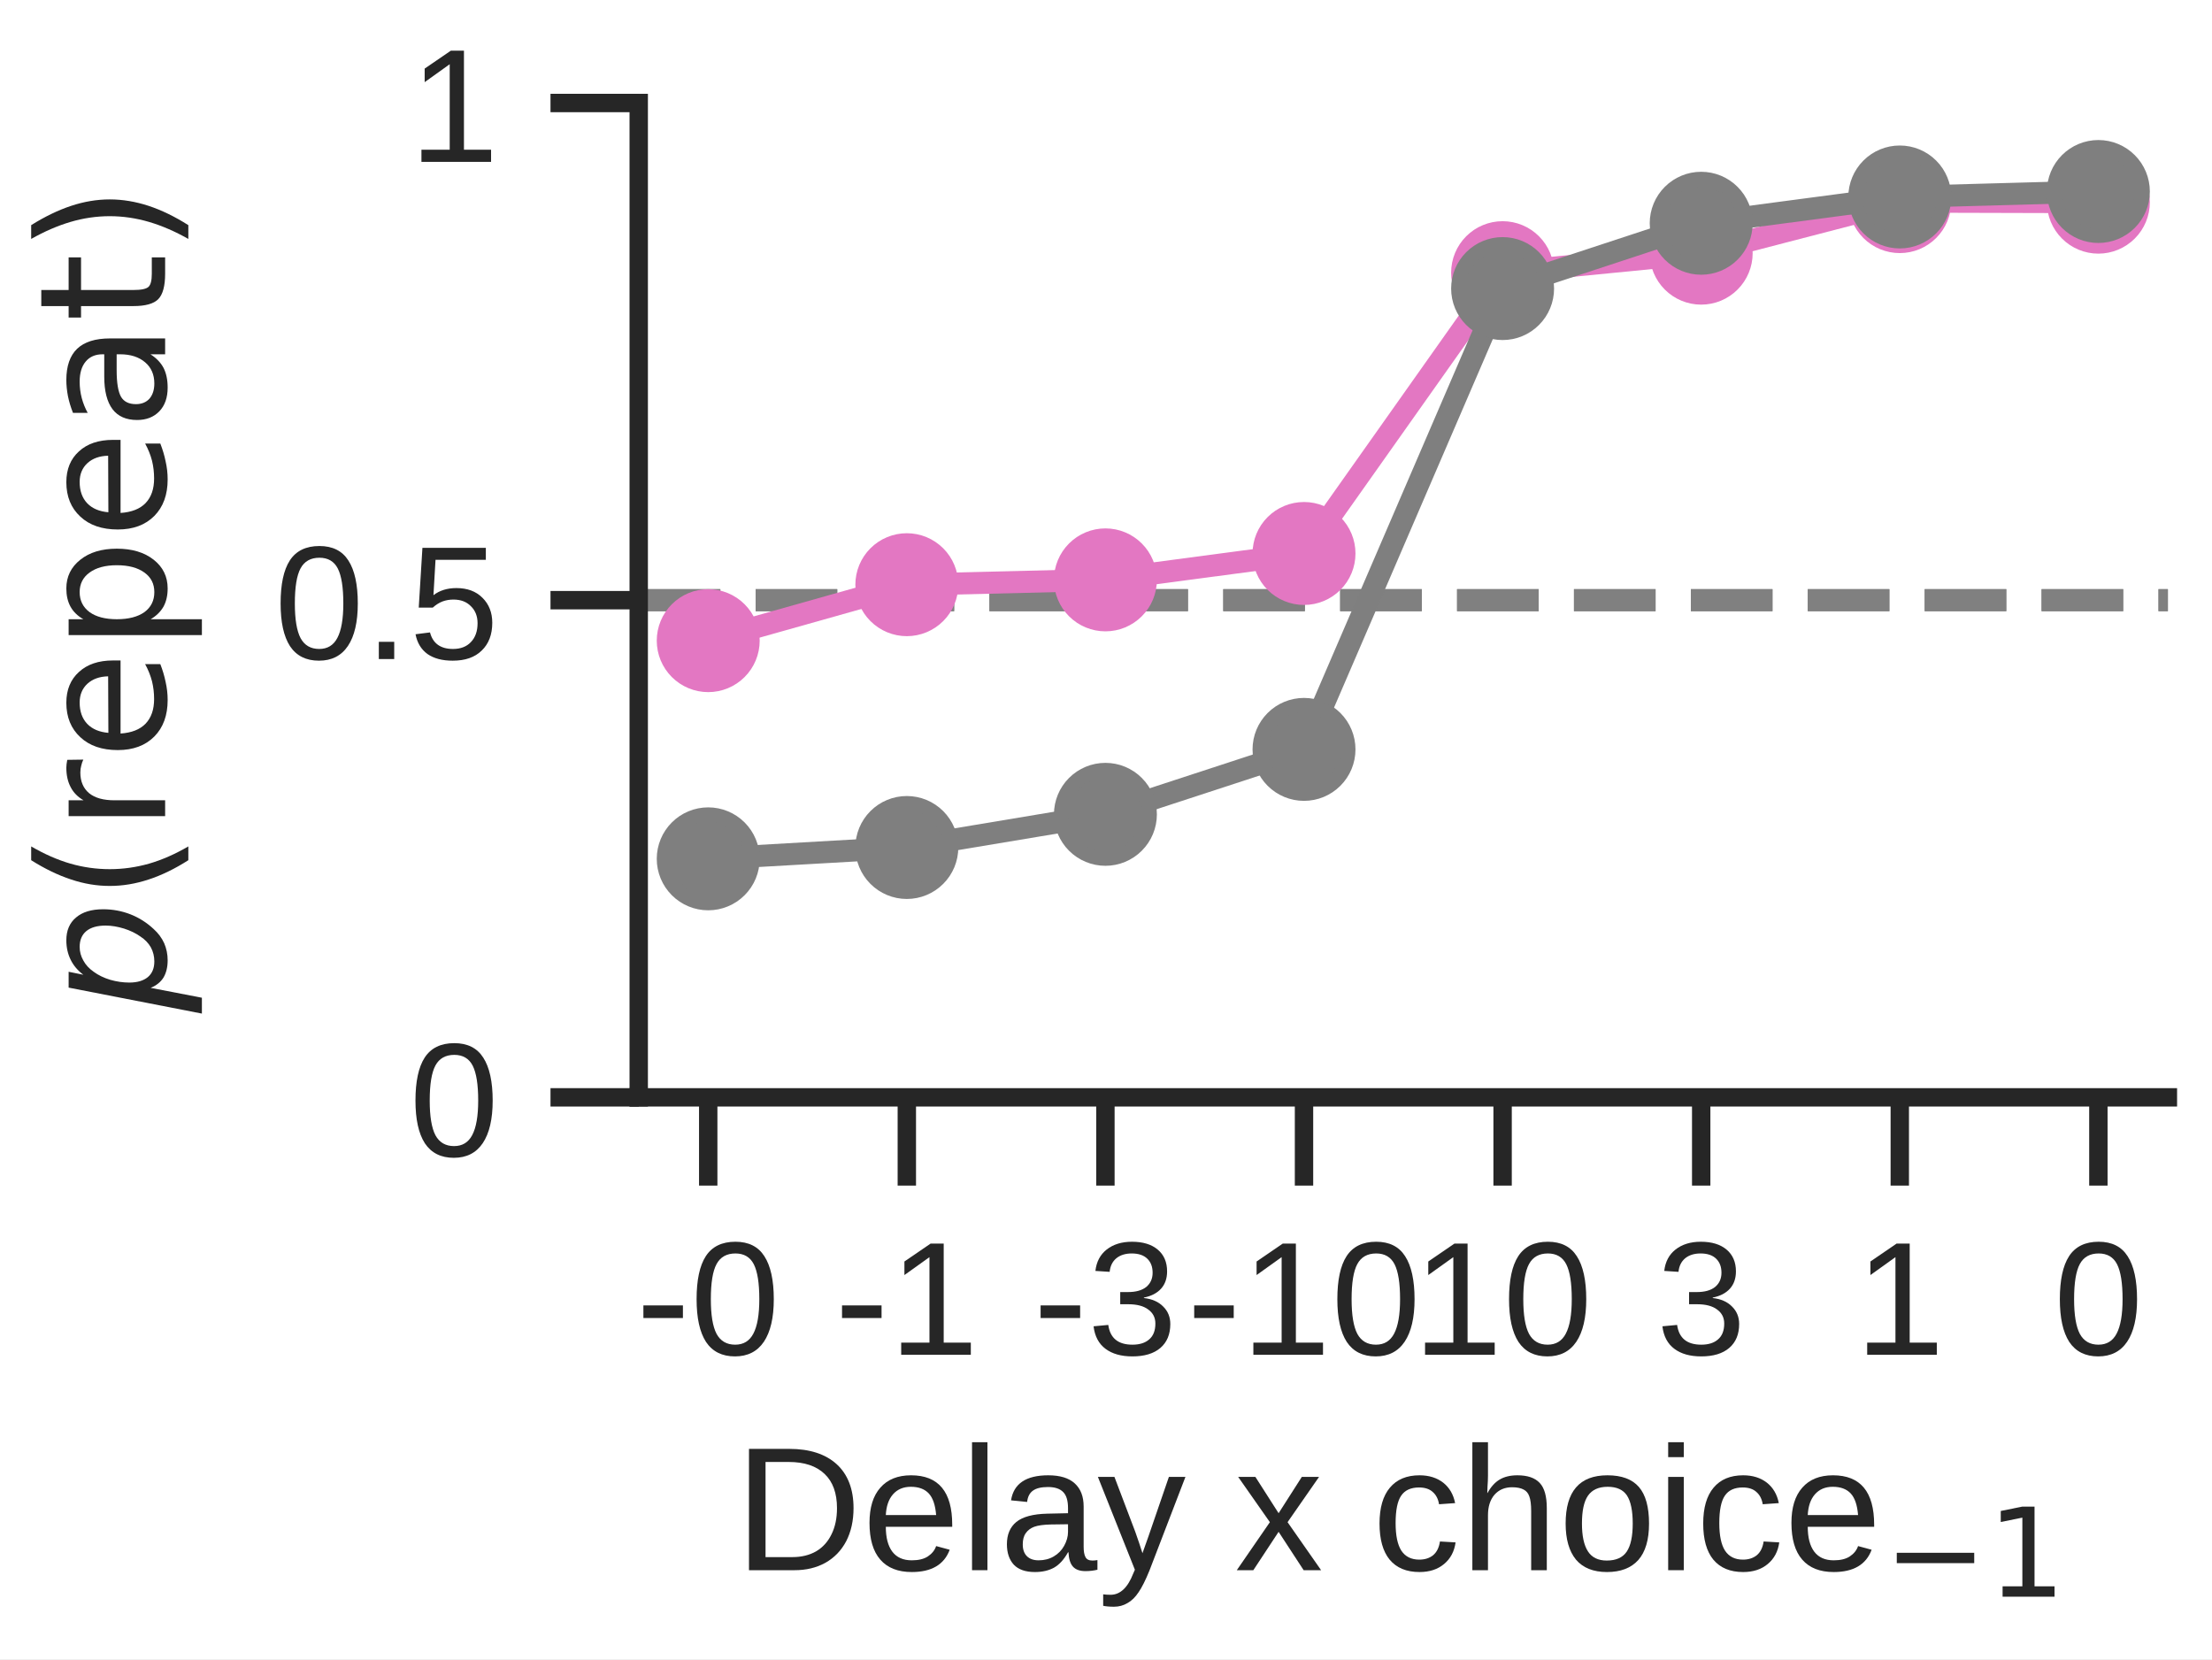
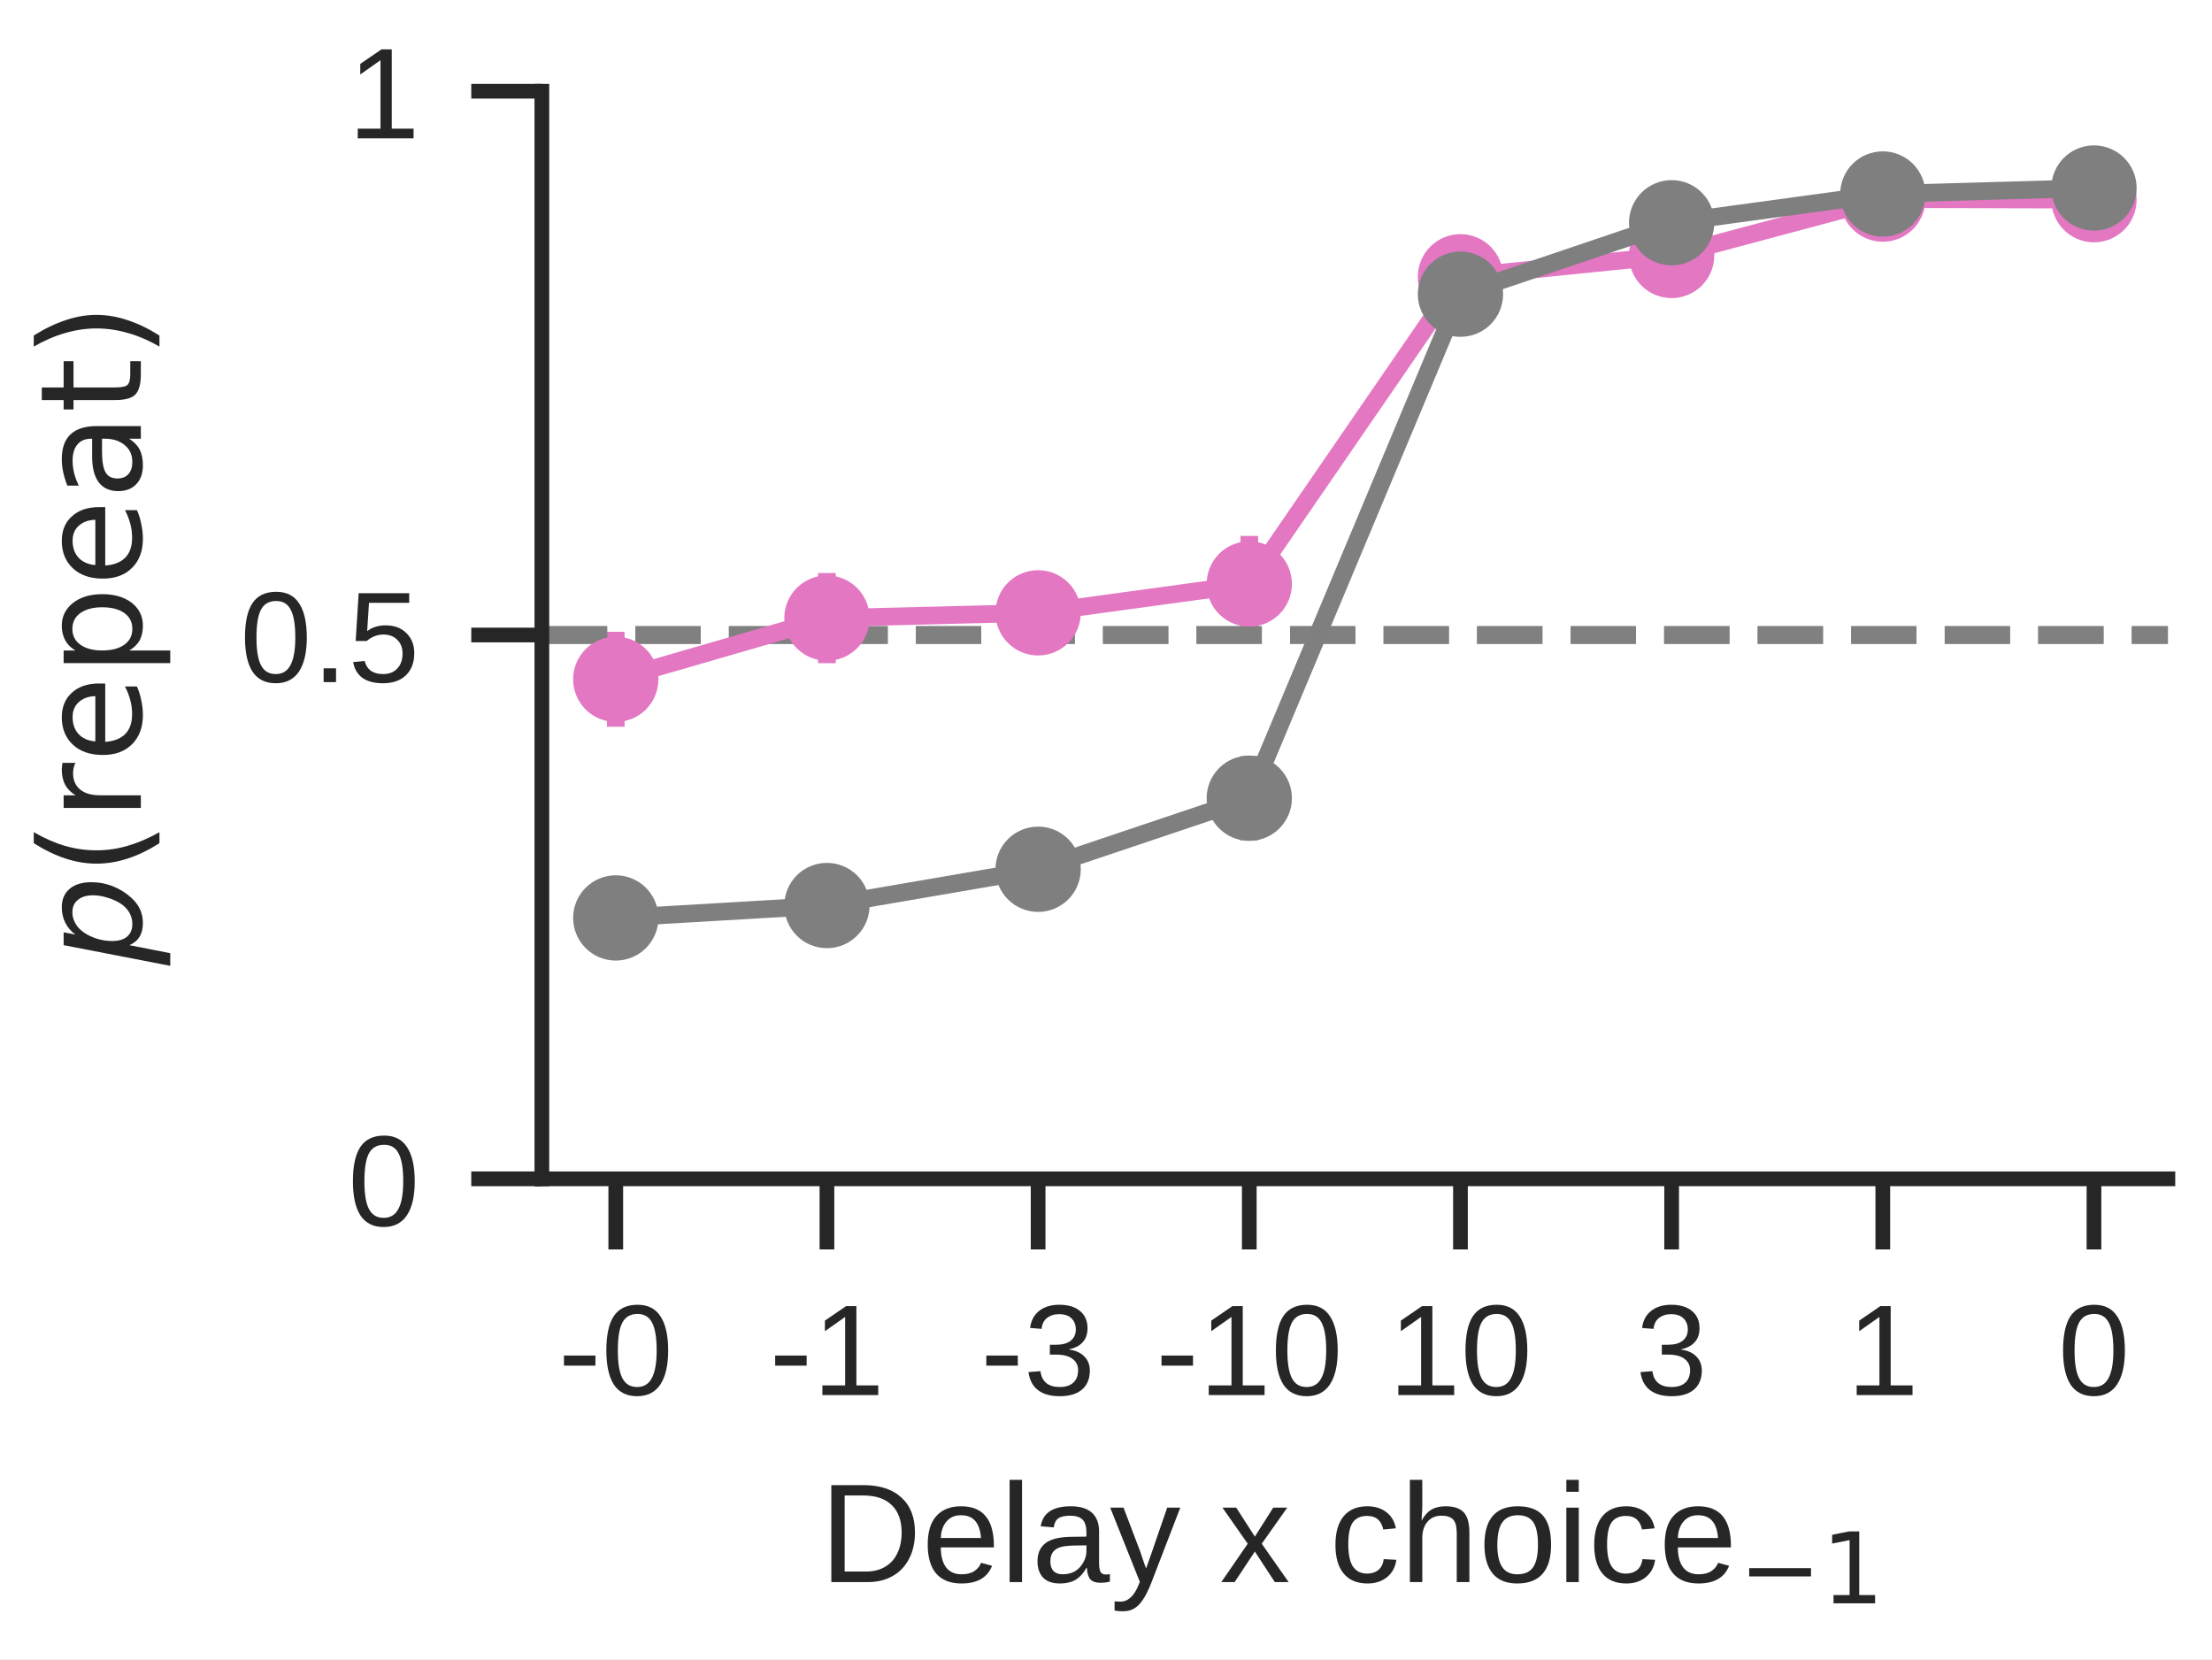
<svg xmlns="http://www.w3.org/2000/svg" xmlns:xlink="http://www.w3.org/1999/xlink" width="150.425pt" height="112.819pt" viewBox="0 0 150.425 112.819" version="1.1">
  <defs>
    <style type="text/css">*{stroke-linejoin: round; stroke-linecap: butt}</style>
  </defs>
  <g id="figure_1">
    <g id="patch_1">
      <path d="M 0 112.819  L 150.425 112.819  L 150.425 0  L 0 0  z " style="fill: #ffffff" />
    </g>
    <g id="axes_1">
      <g id="patch_2">
-         <path d="M 43.436 74.619  L 147.425 74.619  L 147.425 7.004  L 43.436 7.004  z " style="fill: #ffffff" />
+         <path d="M 36.849 80.159  L 147.425 80.159  L 147.425 6.204  L 36.849 6.204  z " style="fill: #ffffff" />
      </g>
      <g id="matplotlib.axis_1">
        <g id="xtick_1">
          <g id="line2d_1">
            <defs>
-               <path id="me20675d1fd" d="M 0 0  L 0 6  " style="stroke: #262626; stroke-width: 1.25" />
+               <path id="m0b57f1b01f" d="M 0 0  L 0 4.8  " style="stroke: #262626" />
            </defs>
            <g>
-               <use xlink:href="#me20675d1fd" x="48.162" y="74.619" style="fill: #262626; stroke: #262626; stroke-width: 1.25" />
+               <use xlink:href="#m0b57f1b01f" x="41.875" y="80.159" style="fill: #262626; stroke: #262626" />
            </g>
          </g>
          <g id="text_1">
-             <text style="font-size: 11px; font-family: 'Arial', 'DejaVu Sans', 'Liberation Sans', 'Bitstream Vera Sans', sans-serif; text-anchor: middle; fill: #262626" x="48.162" y="92.127" transform="rotate(-0 48.16242 92.12739)">-0</text>
+             <text style="font-size: 8.8px; font-family: 'Arial', 'DejaVu Sans', 'Liberation Sans', 'Bitstream Vera Sans', sans-serif; text-anchor: middle; fill: #262626" x="41.875" y="94.866" transform="rotate(-0 41.87475 94.86564)">-0</text>
          </g>
        </g>
        <g id="xtick_2">
          <g id="line2d_2">
            <g>
-               <use xlink:href="#me20675d1fd" x="61.668" y="74.619" style="fill: #262626; stroke: #262626; stroke-width: 1.25" />
+               <use xlink:href="#m0b57f1b01f" x="56.235" y="80.159" style="fill: #262626; stroke: #262626" />
            </g>
          </g>
          <g id="text_2">
-             <text style="font-size: 11px; font-family: 'Arial', 'DejaVu Sans', 'Liberation Sans', 'Bitstream Vera Sans', sans-serif; text-anchor: middle; fill: #262626" x="61.668" y="92.127" transform="rotate(-0 61.66752 92.12739)">-1</text>
+             <text style="font-size: 8.8px; font-family: 'Arial', 'DejaVu Sans', 'Liberation Sans', 'Bitstream Vera Sans', sans-serif; text-anchor: middle; fill: #262626" x="56.235" y="94.866" transform="rotate(-0 56.23533 94.86564)">-1</text>
          </g>
        </g>
        <g id="xtick_3">
          <g id="line2d_3">
            <g>
-               <use xlink:href="#me20675d1fd" x="75.173" y="74.619" style="fill: #262626; stroke: #262626; stroke-width: 1.25" />
+               <use xlink:href="#m0b57f1b01f" x="70.596" y="80.159" style="fill: #262626; stroke: #262626" />
            </g>
          </g>
          <g id="text_3">
-             <text style="font-size: 11px; font-family: 'Arial', 'DejaVu Sans', 'Liberation Sans', 'Bitstream Vera Sans', sans-serif; text-anchor: middle; fill: #262626" x="75.173" y="92.127" transform="rotate(-0 75.17263 92.12739)">-3</text>
+             <text style="font-size: 8.8px; font-family: 'Arial', 'DejaVu Sans', 'Liberation Sans', 'Bitstream Vera Sans', sans-serif; text-anchor: middle; fill: #262626" x="70.596" y="94.866" transform="rotate(-0 70.5959 94.86564)">-3</text>
          </g>
        </g>
        <g id="xtick_4">
          <g id="line2d_4">
            <g>
-               <use xlink:href="#me20675d1fd" x="88.678" y="74.619" style="fill: #262626; stroke: #262626; stroke-width: 1.25" />
+               <use xlink:href="#m0b57f1b01f" x="84.956" y="80.159" style="fill: #262626; stroke: #262626" />
            </g>
          </g>
          <g id="text_4">
-             <text style="font-size: 11px; font-family: 'Arial', 'DejaVu Sans', 'Liberation Sans', 'Bitstream Vera Sans', sans-serif; text-anchor: middle; fill: #262626" x="88.678" y="92.127" transform="rotate(-0 88.67774 92.12739)">-10</text>
+             <text style="font-size: 8.8px; font-family: 'Arial', 'DejaVu Sans', 'Liberation Sans', 'Bitstream Vera Sans', sans-serif; text-anchor: middle; fill: #262626" x="84.956" y="94.866" transform="rotate(-0 84.95647 94.86564)">-10</text>
          </g>
        </g>
        <g id="xtick_5">
          <g id="line2d_5">
            <g>
-               <use xlink:href="#me20675d1fd" x="102.183" y="74.619" style="fill: #262626; stroke: #262626; stroke-width: 1.25" />
+               <use xlink:href="#m0b57f1b01f" x="99.317" y="80.159" style="fill: #262626; stroke: #262626" />
            </g>
          </g>
          <g id="text_5">
-             <text style="font-size: 11px; font-family: 'Arial', 'DejaVu Sans', 'Liberation Sans', 'Bitstream Vera Sans', sans-serif; text-anchor: middle; fill: #262626" x="102.183" y="92.127" transform="rotate(-0 102.1828 92.12739)">10</text>
+             <text style="font-size: 8.8px; font-family: 'Arial', 'DejaVu Sans', 'Liberation Sans', 'Bitstream Vera Sans', sans-serif; text-anchor: middle; fill: #262626" x="99.317" y="94.866" transform="rotate(-0 99.31704 94.86564)">10</text>
          </g>
        </g>
        <g id="xtick_6">
          <g id="line2d_6">
            <g>
-               <use xlink:href="#me20675d1fd" x="115.688" y="74.619" style="fill: #262626; stroke: #262626; stroke-width: 1.25" />
+               <use xlink:href="#m0b57f1b01f" x="113.678" y="80.159" style="fill: #262626; stroke: #262626" />
            </g>
          </g>
          <g id="text_6">
-             <text style="font-size: 11px; font-family: 'Arial', 'DejaVu Sans', 'Liberation Sans', 'Bitstream Vera Sans', sans-serif; text-anchor: middle; fill: #262626" x="115.688" y="92.127" transform="rotate(-0 115.688 92.12739)">3</text>
+             <text style="font-size: 8.8px; font-family: 'Arial', 'DejaVu Sans', 'Liberation Sans', 'Bitstream Vera Sans', sans-serif; text-anchor: middle; fill: #262626" x="113.678" y="94.866" transform="rotate(-0 113.6776 94.86564)">3</text>
          </g>
        </g>
        <g id="xtick_7">
          <g id="line2d_7">
            <g>
-               <use xlink:href="#me20675d1fd" x="129.193" y="74.619" style="fill: #262626; stroke: #262626; stroke-width: 1.25" />
+               <use xlink:href="#m0b57f1b01f" x="128.038" y="80.159" style="fill: #262626; stroke: #262626" />
            </g>
          </g>
          <g id="text_7">
-             <text style="font-size: 11px; font-family: 'Arial', 'DejaVu Sans', 'Liberation Sans', 'Bitstream Vera Sans', sans-serif; text-anchor: middle; fill: #262626" x="129.193" y="92.127" transform="rotate(-0 129.1931 92.12739)">1</text>
+             <text style="font-size: 8.8px; font-family: 'Arial', 'DejaVu Sans', 'Liberation Sans', 'Bitstream Vera Sans', sans-serif; text-anchor: middle; fill: #262626" x="128.038" y="94.866" transform="rotate(-0 128.0382 94.86564)">1</text>
          </g>
        </g>
        <g id="xtick_8">
          <g id="line2d_8">
            <g>
-               <use xlink:href="#me20675d1fd" x="142.698" y="74.619" style="fill: #262626; stroke: #262626; stroke-width: 1.25" />
+               <use xlink:href="#m0b57f1b01f" x="142.399" y="80.159" style="fill: #262626; stroke: #262626" />
            </g>
          </g>
          <g id="text_8">
-             <text style="font-size: 11px; font-family: 'Arial', 'DejaVu Sans', 'Liberation Sans', 'Bitstream Vera Sans', sans-serif; text-anchor: middle; fill: #262626" x="142.698" y="92.127" transform="rotate(-0 142.6982 92.12739)">0</text>
+             <text style="font-size: 8.8px; font-family: 'Arial', 'DejaVu Sans', 'Liberation Sans', 'Bitstream Vera Sans', sans-serif; text-anchor: middle; fill: #262626" x="142.399" y="94.866" transform="rotate(-0 142.3988 94.86564)">0</text>
          </g>
        </g>
        <g id="text_9">
-           <g style="fill: #262626" transform="translate(49.95029 107.1787)">
+           <g style="fill: #262626" transform="translate(55.75276 107.7067)">
            <text>
-               <tspan x="0" y="-0.406" style="font-size: 12px; font-family: 'Arial'; fill: #262626">D</tspan>
-               <tspan x="8.666" y="-0.406" style="font-size: 12px; font-family: 'Arial'; fill: #262626">e</tspan>
-               <tspan x="15.34" y="-0.406" style="font-size: 12px; font-family: 'Arial'; fill: #262626">l</tspan>
-               <tspan x="18.006" y="-0.406" style="font-size: 12px; font-family: 'Arial'; fill: #262626">a</tspan>
-               <tspan x="24.68" y="-0.406" style="font-size: 12px; font-family: 'Arial'; fill: #262626">y</tspan>
-               <tspan x="30.68" y="-0.406" style="font-size: 12px; font-family: 'Arial'; fill: #262626"> </tspan>
-               <tspan x="34.014" y="-0.406" style="font-size: 12px; font-family: 'Arial'; fill: #262626">x</tspan>
-               <tspan x="40.014" y="-0.406" style="font-size: 12px; font-family: 'Arial'; fill: #262626"> </tspan>
-               <tspan x="43.348" y="-0.406" style="font-size: 12px; font-family: 'Arial'; fill: #262626">c</tspan>
-               <tspan x="49.348" y="-0.406" style="font-size: 12px; font-family: 'Arial'; fill: #262626">h</tspan>
-               <tspan x="56.021" y="-0.406" style="font-size: 12px; font-family: 'Arial'; fill: #262626">o</tspan>
-               <tspan x="62.695" y="-0.406" style="font-size: 12px; font-family: 'Arial'; fill: #262626">i</tspan>
-               <tspan x="65.361" y="-0.406" style="font-size: 12px; font-family: 'Arial'; fill: #262626">c</tspan>
-               <tspan x="71.361" y="-0.406" style="font-size: 12px; font-family: 'Arial'; fill: #262626">e</tspan>
-               <tspan x="78.15" y="1.394" style="font-size: 8.4px; font-family: 'DejaVu Sans'; fill: #262626">−</tspan>
-               <tspan x="85.188" y="1.394" style="font-size: 8.4px; font-family: 'DejaVu Sans'; fill: #262626">1</tspan>
+               <tspan x="0" y="-0.125" style="font-size: 9.6px; font-family: 'Arial'; fill: #262626">D</tspan>
+               <tspan x="6.928" y="-0.125" style="font-size: 9.6px; font-family: 'Arial'; fill: #262626">e</tspan>
+               <tspan x="12.264" y="-0.125" style="font-size: 9.6px; font-family: 'Arial'; fill: #262626">l</tspan>
+               <tspan x="14.395" y="-0.125" style="font-size: 9.6px; font-family: 'Arial'; fill: #262626">a</tspan>
+               <tspan x="19.731" y="-0.125" style="font-size: 9.6px; font-family: 'Arial'; fill: #262626">y</tspan>
+               <tspan x="24.528" y="-0.125" style="font-size: 9.6px; font-family: 'Arial'; fill: #262626"> </tspan>
+               <tspan x="27.193" y="-0.125" style="font-size: 9.6px; font-family: 'Arial'; fill: #262626">x</tspan>
+               <tspan x="31.99" y="-0.125" style="font-size: 9.6px; font-family: 'Arial'; fill: #262626"> </tspan>
+               <tspan x="34.656" y="-0.125" style="font-size: 9.6px; font-family: 'Arial'; fill: #262626">c</tspan>
+               <tspan x="39.452" y="-0.125" style="font-size: 9.6px; font-family: 'Arial'; fill: #262626">h</tspan>
+               <tspan x="44.788" y="-0.125" style="font-size: 9.6px; font-family: 'Arial'; fill: #262626">o</tspan>
+               <tspan x="50.124" y="-0.125" style="font-size: 9.6px; font-family: 'Arial'; fill: #262626">i</tspan>
+               <tspan x="52.255" y="-0.125" style="font-size: 9.6px; font-family: 'Arial'; fill: #262626">c</tspan>
+               <tspan x="57.052" y="-0.125" style="font-size: 9.6px; font-family: 'Arial'; fill: #262626">e</tspan>
+               <tspan x="62.479" y="1.315" style="font-size: 6.72px; font-family: 'DejaVu Sans'; fill: #262626">−</tspan>
+               <tspan x="68.106" y="1.315" style="font-size: 6.72px; font-family: 'DejaVu Sans'; fill: #262626">1</tspan>
            </text>
          </g>
        </g>
      </g>
      <g id="matplotlib.axis_2">
        <g id="ytick_1">
          <g id="line2d_9">
            <defs>
-               <path id="meb011bfa6a" d="M 0 0  L -6 0  " style="stroke: #262626; stroke-width: 1.25" />
+               <path id="m21df62e6b1" d="M 0 0  L -4.8 0  " style="stroke: #262626" />
            </defs>
            <g>
-               <use xlink:href="#meb011bfa6a" x="43.436" y="74.619" style="fill: #262626; stroke: #262626; stroke-width: 1.25" />
+               <use xlink:href="#m21df62e6b1" x="36.849" y="80.159" style="fill: #262626; stroke: #262626" />
            </g>
          </g>
          <g id="text_10">
-             <text style="font-size: 11px; font-family: 'Arial', 'DejaVu Sans', 'Liberation Sans', 'Bitstream Vera Sans', sans-serif; text-anchor: end; fill: #262626" x="33.936" y="78.623" transform="rotate(-0 33.93563 78.62324)">0</text>
+             <text style="font-size: 8.8px; font-family: 'Arial', 'DejaVu Sans', 'Liberation Sans', 'Bitstream Vera Sans', sans-serif; text-anchor: end; fill: #262626" x="28.549" y="83.362" transform="rotate(-0 28.54855 83.36232)">0</text>
          </g>
        </g>
        <g id="ytick_2">
          <g id="line2d_10">
            <g>
-               <use xlink:href="#meb011bfa6a" x="43.436" y="40.812" style="fill: #262626; stroke: #262626; stroke-width: 1.25" />
+               <use xlink:href="#m21df62e6b1" x="36.849" y="43.181" style="fill: #262626; stroke: #262626" />
            </g>
          </g>
          <g id="text_11">
-             <text style="font-size: 11px; font-family: 'Arial', 'DejaVu Sans', 'Liberation Sans', 'Bitstream Vera Sans', sans-serif; text-anchor: end; fill: #262626" x="33.936" y="44.816" transform="rotate(-0 33.93563 44.81589)">0.5</text>
+             <text style="font-size: 8.8px; font-family: 'Arial', 'DejaVu Sans', 'Liberation Sans', 'Bitstream Vera Sans', sans-serif; text-anchor: end; fill: #262626" x="28.549" y="46.385" transform="rotate(-0 28.54855 46.3846)">0.5</text>
          </g>
        </g>
        <g id="ytick_3">
          <g id="line2d_11">
            <g>
-               <use xlink:href="#meb011bfa6a" x="43.436" y="7.004" style="fill: #262626; stroke: #262626; stroke-width: 1.25" />
+               <use xlink:href="#m21df62e6b1" x="36.849" y="6.204" style="fill: #262626; stroke: #262626" />
            </g>
          </g>
          <g id="text_12">
-             <text style="font-size: 11px; font-family: 'Arial', 'DejaVu Sans', 'Liberation Sans', 'Bitstream Vera Sans', sans-serif; text-anchor: end; fill: #262626" x="33.936" y="11.009" transform="rotate(-0 33.93563 11.00854)">1</text>
+             <text style="font-size: 8.8px; font-family: 'Arial', 'DejaVu Sans', 'Liberation Sans', 'Bitstream Vera Sans', sans-serif; text-anchor: end; fill: #262626" x="28.549" y="9.407" transform="rotate(-0 28.54855 9.406881)">1</text>
          </g>
        </g>
        <g id="text_13">
-           <g style="fill: #262626" transform="translate(12.12024 68.89174) rotate(-90)">
+           <g style="fill: #262626" transform="translate(10.29624 65.64528) rotate(-90)">
            <text>
-               <tspan x="0" y="-0.891" style="font-style: oblique; font-size: 12px; font-family: 'DejaVu Sans'; fill: #262626">p</tspan>
-               <tspan x="7.617" y="-0.891" style="font-size: 12px; font-family: 'DejaVu Sans'; fill: #262626">(</tspan>
-               <tspan x="12.299" y="-0.891" style="font-size: 12px; font-family: 'DejaVu Sans'; fill: #262626">r</tspan>
-               <tspan x="17.232" y="-0.891" style="font-size: 12px; font-family: 'DejaVu Sans'; fill: #262626">e</tspan>
-               <tspan x="24.615" y="-0.891" style="font-size: 12px; font-family: 'DejaVu Sans'; fill: #262626">p</tspan>
-               <tspan x="32.232" y="-0.891" style="font-size: 12px; font-family: 'DejaVu Sans'; fill: #262626">e</tspan>
-               <tspan x="39.615" y="-0.891" style="font-size: 12px; font-family: 'DejaVu Sans'; fill: #262626">a</tspan>
-               <tspan x="46.969" y="-0.891" style="font-size: 12px; font-family: 'DejaVu Sans'; fill: #262626">t</tspan>
-               <tspan x="51.674" y="-0.891" style="font-size: 12px; font-family: 'DejaVu Sans'; fill: #262626">)</tspan>
+               <tspan x="0" y="-0.719" style="font-style: oblique; font-size: 9.6px; font-family: 'DejaVu Sans'; fill: #262626">p</tspan>
+               <tspan x="6.09" y="-0.719" style="font-size: 9.6px; font-family: 'DejaVu Sans'; fill: #262626">(</tspan>
+               <tspan x="9.833" y="-0.719" style="font-size: 9.6px; font-family: 'DejaVu Sans'; fill: #262626">r</tspan>
+               <tspan x="13.777" y="-0.719" style="font-size: 9.6px; font-family: 'DejaVu Sans'; fill: #262626">e</tspan>
+               <tspan x="19.679" y="-0.719" style="font-size: 9.6px; font-family: 'DejaVu Sans'; fill: #262626">p</tspan>
+               <tspan x="25.769" y="-0.719" style="font-size: 9.6px; font-family: 'DejaVu Sans'; fill: #262626">e</tspan>
+               <tspan x="31.672" y="-0.719" style="font-size: 9.6px; font-family: 'DejaVu Sans'; fill: #262626">a</tspan>
+               <tspan x="37.551" y="-0.719" style="font-size: 9.6px; font-family: 'DejaVu Sans'; fill: #262626">t</tspan>
+               <tspan x="41.312" y="-0.719" style="font-size: 9.6px; font-family: 'DejaVu Sans'; fill: #262626">)</tspan>
            </text>
          </g>
        </g>
      </g>
      <g id="LineCollection_1">
-         <path d="M 48.162 46.516  L 48.162 40.612  " clip-path="url(#pc78f2bdf71)" style="fill: none; stroke: #e377c2; stroke-width: 1.5" />
-         <path d="M 61.668 42.562  L 61.668 36.957  " clip-path="url(#pc78f2bdf71)" style="fill: none; stroke: #e377c2; stroke-width: 1.5" />
-         <path d="M 75.173 41.85  L 75.173 37.013  " clip-path="url(#pc78f2bdf71)" style="fill: none; stroke: #e377c2; stroke-width: 1.5" />
-         <path d="M 88.678 40.622  L 88.678 34.651  " clip-path="url(#pc78f2bdf71)" style="fill: none; stroke: #e377c2; stroke-width: 1.5" />
-         <path d="M 102.183 20.308  L 102.183 16.773  " clip-path="url(#pc78f2bdf71)" style="fill: none; stroke: #e377c2; stroke-width: 1.5" />
-         <path d="M 115.688 18.603  L 115.688 15.826  " clip-path="url(#pc78f2bdf71)" style="fill: none; stroke: #e377c2; stroke-width: 1.5" />
-         <path d="M 129.193 14.946  L 129.193 12.474  " clip-path="url(#pc78f2bdf71)" style="fill: none; stroke: #e377c2; stroke-width: 1.5" />
-         <path d="M 142.698 15.081  L 142.698 12.412  " clip-path="url(#pc78f2bdf71)" style="fill: none; stroke: #e377c2; stroke-width: 1.5" />
+         <path d="M 41.875 49.421  L 41.875 42.963  " clip-path="url(#pb60da4ddb3)" style="fill: none; stroke: #e377c2; stroke-width: 1.2" />
+         <path d="M 56.235 45.095  L 56.235 38.965  " clip-path="url(#pb60da4ddb3)" style="fill: none; stroke: #e377c2; stroke-width: 1.2" />
+         <path d="M 70.596 44.317  L 70.596 39.026  " clip-path="url(#pb60da4ddb3)" style="fill: none; stroke: #e377c2; stroke-width: 1.2" />
+         <path d="M 84.956 42.973  L 84.956 36.443  " clip-path="url(#pb60da4ddb3)" style="fill: none; stroke: #e377c2; stroke-width: 1.2" />
+         <path d="M 99.317 20.755  L 99.317 16.888  " clip-path="url(#pb60da4ddb3)" style="fill: none; stroke: #e377c2; stroke-width: 1.2" />
+         <path d="M 113.678 18.89  L 113.678 15.853  " clip-path="url(#pb60da4ddb3)" style="fill: none; stroke: #e377c2; stroke-width: 1.2" />
+         <path d="M 128.038 14.89  L 128.038 12.186  " clip-path="url(#pb60da4ddb3)" style="fill: none; stroke: #e377c2; stroke-width: 1.2" />
+         <path d="M 142.399 15.038  L 142.399 12.118  " clip-path="url(#pb60da4ddb3)" style="fill: none; stroke: #e377c2; stroke-width: 1.2" />
      </g>
      <g id="line2d_12">
-         <path d="M 43.436 40.812  L 147.425 40.812  " clip-path="url(#pc78f2bdf71)" style="fill: none; stroke-dasharray: 5.55,2.4; stroke-dashoffset: 0; stroke: #808080; stroke-width: 1.5" />
+         <path d="M 36.849 43.181  L 147.425 43.181  " clip-path="url(#pb60da4ddb3)" style="fill: none; stroke-dasharray: 4.44,1.92; stroke-dashoffset: 0; stroke: #808080; stroke-width: 1.2" />
      </g>
      <g id="LineCollection_2">
-         <path d="M 48.162 60.2  L 48.162 56.599  " clip-path="url(#pc78f2bdf71)" style="fill: none; stroke: #7f7f7f; stroke-width: 1.5" />
-         <path d="M 61.668 59.163  L 61.668 56.095  " clip-path="url(#pc78f2bdf71)" style="fill: none; stroke: #7f7f7f; stroke-width: 1.5" />
-         <path d="M 75.173 57.705  L 75.173 53.043  " clip-path="url(#pc78f2bdf71)" style="fill: none; stroke: #7f7f7f; stroke-width: 1.5" />
-         <path d="M 88.678 53.57  L 88.678 48.345  " clip-path="url(#pc78f2bdf71)" style="fill: none; stroke: #7f7f7f; stroke-width: 1.5" />
-         <path d="M 102.183 20.718  L 102.183 18.527  " clip-path="url(#pc78f2bdf71)" style="fill: none; stroke: #7f7f7f; stroke-width: 1.5" />
-         <path d="M 115.688 16.038  L 115.688 14.324  " clip-path="url(#pc78f2bdf71)" style="fill: none; stroke: #7f7f7f; stroke-width: 1.5" />
-         <path d="M 129.193 14.122  L 129.193 12.666  " clip-path="url(#pc78f2bdf71)" style="fill: none; stroke: #7f7f7f; stroke-width: 1.5" />
-         <path d="M 142.698 13.529  L 142.698 12.515  " clip-path="url(#pc78f2bdf71)" style="fill: none; stroke: #7f7f7f; stroke-width: 1.5" />
+         <path d="M 41.875 64.388  L 41.875 60.449  " clip-path="url(#pb60da4ddb3)" style="fill: none; stroke: #7f7f7f; stroke-width: 1.2" />
+         <path d="M 56.235 63.253  L 56.235 59.898  " clip-path="url(#pb60da4ddb3)" style="fill: none; stroke: #7f7f7f; stroke-width: 1.2" />
+         <path d="M 70.596 61.659  L 70.596 56.56  " clip-path="url(#pb60da4ddb3)" style="fill: none; stroke: #7f7f7f; stroke-width: 1.2" />
+         <path d="M 84.956 57.136  L 84.956 51.421  " clip-path="url(#pb60da4ddb3)" style="fill: none; stroke: #7f7f7f; stroke-width: 1.2" />
+         <path d="M 99.317 21.203  L 99.317 18.807  " clip-path="url(#pb60da4ddb3)" style="fill: none; stroke: #7f7f7f; stroke-width: 1.2" />
+         <path d="M 113.678 16.085  L 113.678 14.209  " clip-path="url(#pb60da4ddb3)" style="fill: none; stroke: #7f7f7f; stroke-width: 1.2" />
+         <path d="M 128.038 13.988  L 128.038 12.396  " clip-path="url(#pb60da4ddb3)" style="fill: none; stroke: #7f7f7f; stroke-width: 1.2" />
+         <path d="M 142.399 13.34  L 142.399 12.231  " clip-path="url(#pb60da4ddb3)" style="fill: none; stroke: #7f7f7f; stroke-width: 1.2" />
      </g>
      <g id="line2d_13">
-         <path d="M 43.436 40.812  L 147.425 40.812  " clip-path="url(#pc78f2bdf71)" style="fill: none; stroke-dasharray: 5.55,2.4; stroke-dashoffset: 0; stroke: #808080; stroke-width: 1.5" />
+         <path d="M 36.849 43.181  L 147.425 43.181  " clip-path="url(#pb60da4ddb3)" style="fill: none; stroke-dasharray: 4.44,1.92; stroke-dashoffset: 0; stroke: #808080; stroke-width: 1.2" />
      </g>
      <g id="line2d_14">
-         <path d="M 48.162 43.564  L 61.668 39.759  L 75.173 39.431  L 88.678 37.636  L 102.183 18.541  L 115.688 17.215  L 129.193 13.71  L 142.698 13.747  " clip-path="url(#pc78f2bdf71)" style="fill: none; stroke: #e377c2; stroke-width: 1.5; stroke-linecap: round" />
+         <path d="M 41.875 46.192  L 56.235 42.03  L 70.596 41.672  L 84.956 39.708  L 99.317 18.822  L 113.678 17.371  L 128.038 13.538  L 142.399 13.578  " clip-path="url(#pb60da4ddb3)" style="fill: none; stroke: #e377c2; stroke-width: 1.2; stroke-linecap: round" />
        <defs>
-           <path id="mffb89c347b" d="M 0 3  C 0.796 3 1.559 2.684 2.121 2.121  C 2.684 1.559 3 0.796 3 0  C 3 -0.796 2.684 -1.559 2.121 -2.121  C 1.559 -2.684 0.796 -3 0 -3  C -0.796 -3 -1.559 -2.684 -2.121 -2.121  C -2.684 -1.559 -3 -0.796 -3 0  C -3 0.796 -2.684 1.559 -2.121 2.121  C -1.559 2.684 -0.796 3 0 3  z " style="stroke: #e377c2" />
+           <path id="md0db912560" d="M 0 2.4  C 0.636 2.4 1.247 2.147 1.697 1.697  C 2.147 1.247 2.4 0.636 2.4 0  C 2.4 -0.636 2.147 -1.247 1.697 -1.697  C 1.247 -2.147 0.636 -2.4 0 -2.4  C -0.636 -2.4 -1.247 -2.147 -1.697 -1.697  C -2.147 -1.247 -2.4 -0.636 -2.4 0  C -2.4 0.636 -2.147 1.247 -1.697 1.697  C -1.247 2.147 -0.636 2.4 0 2.4  z " style="stroke: #e377c2" />
        </defs>
-         <g clip-path="url(#pc78f2bdf71)">
-           <use xlink:href="#mffb89c347b" x="48.162" y="43.564" style="fill: #e377c2; stroke: #e377c2" />
-           <use xlink:href="#mffb89c347b" x="61.668" y="39.759" style="fill: #e377c2; stroke: #e377c2" />
-           <use xlink:href="#mffb89c347b" x="75.173" y="39.431" style="fill: #e377c2; stroke: #e377c2" />
-           <use xlink:href="#mffb89c347b" x="88.678" y="37.636" style="fill: #e377c2; stroke: #e377c2" />
-           <use xlink:href="#mffb89c347b" x="102.183" y="18.541" style="fill: #e377c2; stroke: #e377c2" />
-           <use xlink:href="#mffb89c347b" x="115.688" y="17.215" style="fill: #e377c2; stroke: #e377c2" />
-           <use xlink:href="#mffb89c347b" x="129.193" y="13.71" style="fill: #e377c2; stroke: #e377c2" />
-           <use xlink:href="#mffb89c347b" x="142.698" y="13.747" style="fill: #e377c2; stroke: #e377c2" />
+         <g clip-path="url(#pb60da4ddb3)">
+           <use xlink:href="#md0db912560" x="41.875" y="46.192" style="fill: #e377c2; stroke: #e377c2" />
+           <use xlink:href="#md0db912560" x="56.235" y="42.03" style="fill: #e377c2; stroke: #e377c2" />
+           <use xlink:href="#md0db912560" x="70.596" y="41.672" style="fill: #e377c2; stroke: #e377c2" />
+           <use xlink:href="#md0db912560" x="84.956" y="39.708" style="fill: #e377c2; stroke: #e377c2" />
+           <use xlink:href="#md0db912560" x="99.317" y="18.822" style="fill: #e377c2; stroke: #e377c2" />
+           <use xlink:href="#md0db912560" x="113.678" y="17.371" style="fill: #e377c2; stroke: #e377c2" />
+           <use xlink:href="#md0db912560" x="128.038" y="13.538" style="fill: #e377c2; stroke: #e377c2" />
+           <use xlink:href="#md0db912560" x="142.399" y="13.578" style="fill: #e377c2; stroke: #e377c2" />
        </g>
      </g>
      <g id="line2d_15">
-         <path d="M 48.162 58.4  L 61.668 57.629  L 75.173 55.374  L 88.678 50.958  L 102.183 19.623  L 115.688 15.181  L 129.193 13.394  L 142.698 13.022  " clip-path="url(#pc78f2bdf71)" style="fill: none; stroke: #7f7f7f; stroke-width: 1.5; stroke-linecap: round" />
+         <path d="M 41.875 62.419  L 56.235 61.575  L 70.596 59.109  L 84.956 54.279  L 99.317 20.005  L 113.678 15.147  L 128.038 13.192  L 142.399 12.785  " clip-path="url(#pb60da4ddb3)" style="fill: none; stroke: #7f7f7f; stroke-width: 1.2; stroke-linecap: round" />
        <defs>
-           <path id="m1fdf40c765" d="M 0 3  C 0.796 3 1.559 2.684 2.121 2.121  C 2.684 1.559 3 0.796 3 0  C 3 -0.796 2.684 -1.559 2.121 -2.121  C 1.559 -2.684 0.796 -3 0 -3  C -0.796 -3 -1.559 -2.684 -2.121 -2.121  C -2.684 -1.559 -3 -0.796 -3 0  C -3 0.796 -2.684 1.559 -2.121 2.121  C -1.559 2.684 -0.796 3 0 3  z " style="stroke: #7f7f7f" />
+           <path id="m88ee6a69b5" d="M 0 2.4  C 0.636 2.4 1.247 2.147 1.697 1.697  C 2.147 1.247 2.4 0.636 2.4 0  C 2.4 -0.636 2.147 -1.247 1.697 -1.697  C 1.247 -2.147 0.636 -2.4 0 -2.4  C -0.636 -2.4 -1.247 -2.147 -1.697 -1.697  C -2.147 -1.247 -2.4 -0.636 -2.4 0  C -2.4 0.636 -2.147 1.247 -1.697 1.697  C -1.247 2.147 -0.636 2.4 0 2.4  z " style="stroke: #7f7f7f" />
        </defs>
-         <g clip-path="url(#pc78f2bdf71)">
-           <use xlink:href="#m1fdf40c765" x="48.162" y="58.4" style="fill: #7f7f7f; stroke: #7f7f7f" />
-           <use xlink:href="#m1fdf40c765" x="61.668" y="57.629" style="fill: #7f7f7f; stroke: #7f7f7f" />
-           <use xlink:href="#m1fdf40c765" x="75.173" y="55.374" style="fill: #7f7f7f; stroke: #7f7f7f" />
-           <use xlink:href="#m1fdf40c765" x="88.678" y="50.958" style="fill: #7f7f7f; stroke: #7f7f7f" />
-           <use xlink:href="#m1fdf40c765" x="102.183" y="19.623" style="fill: #7f7f7f; stroke: #7f7f7f" />
-           <use xlink:href="#m1fdf40c765" x="115.688" y="15.181" style="fill: #7f7f7f; stroke: #7f7f7f" />
-           <use xlink:href="#m1fdf40c765" x="129.193" y="13.394" style="fill: #7f7f7f; stroke: #7f7f7f" />
-           <use xlink:href="#m1fdf40c765" x="142.698" y="13.022" style="fill: #7f7f7f; stroke: #7f7f7f" />
+         <g clip-path="url(#pb60da4ddb3)">
+           <use xlink:href="#m88ee6a69b5" x="41.875" y="62.419" style="fill: #7f7f7f; stroke: #7f7f7f" />
+           <use xlink:href="#m88ee6a69b5" x="56.235" y="61.575" style="fill: #7f7f7f; stroke: #7f7f7f" />
+           <use xlink:href="#m88ee6a69b5" x="70.596" y="59.109" style="fill: #7f7f7f; stroke: #7f7f7f" />
+           <use xlink:href="#m88ee6a69b5" x="84.956" y="54.279" style="fill: #7f7f7f; stroke: #7f7f7f" />
+           <use xlink:href="#m88ee6a69b5" x="99.317" y="20.005" style="fill: #7f7f7f; stroke: #7f7f7f" />
+           <use xlink:href="#m88ee6a69b5" x="113.678" y="15.147" style="fill: #7f7f7f; stroke: #7f7f7f" />
+           <use xlink:href="#m88ee6a69b5" x="128.038" y="13.192" style="fill: #7f7f7f; stroke: #7f7f7f" />
+           <use xlink:href="#m88ee6a69b5" x="142.399" y="12.785" style="fill: #7f7f7f; stroke: #7f7f7f" />
        </g>
      </g>
      <g id="patch_3">
-         <path d="M 43.436 74.619  L 43.436 7.004  " style="fill: none; stroke: #262626; stroke-width: 1.25; stroke-linejoin: miter; stroke-linecap: square" />
+         <path d="M 36.849 80.159  L 36.849 6.204  " style="fill: none; stroke: #262626; stroke-linejoin: miter; stroke-linecap: square" />
      </g>
      <g id="patch_4">
-         <path d="M 43.436 74.619  L 147.425 74.619  " style="fill: none; stroke: #262626; stroke-width: 1.25; stroke-linejoin: miter; stroke-linecap: square" />
+         <path d="M 36.849 80.159  L 147.425 80.159  " style="fill: none; stroke: #262626; stroke-linejoin: miter; stroke-linecap: square" />
      </g>
      <g id="legend_1" />
    </g>
  </g>
  <defs>
-     <clipPath id="pc78f2bdf71">
-       <rect x="43.436" y="7.004" width="103.989" height="67.615" />
+     <clipPath id="pb60da4ddb3">
+       <rect x="36.849" y="6.204" width="110.576" height="73.955" />
    </clipPath>
  </defs>
</svg>
